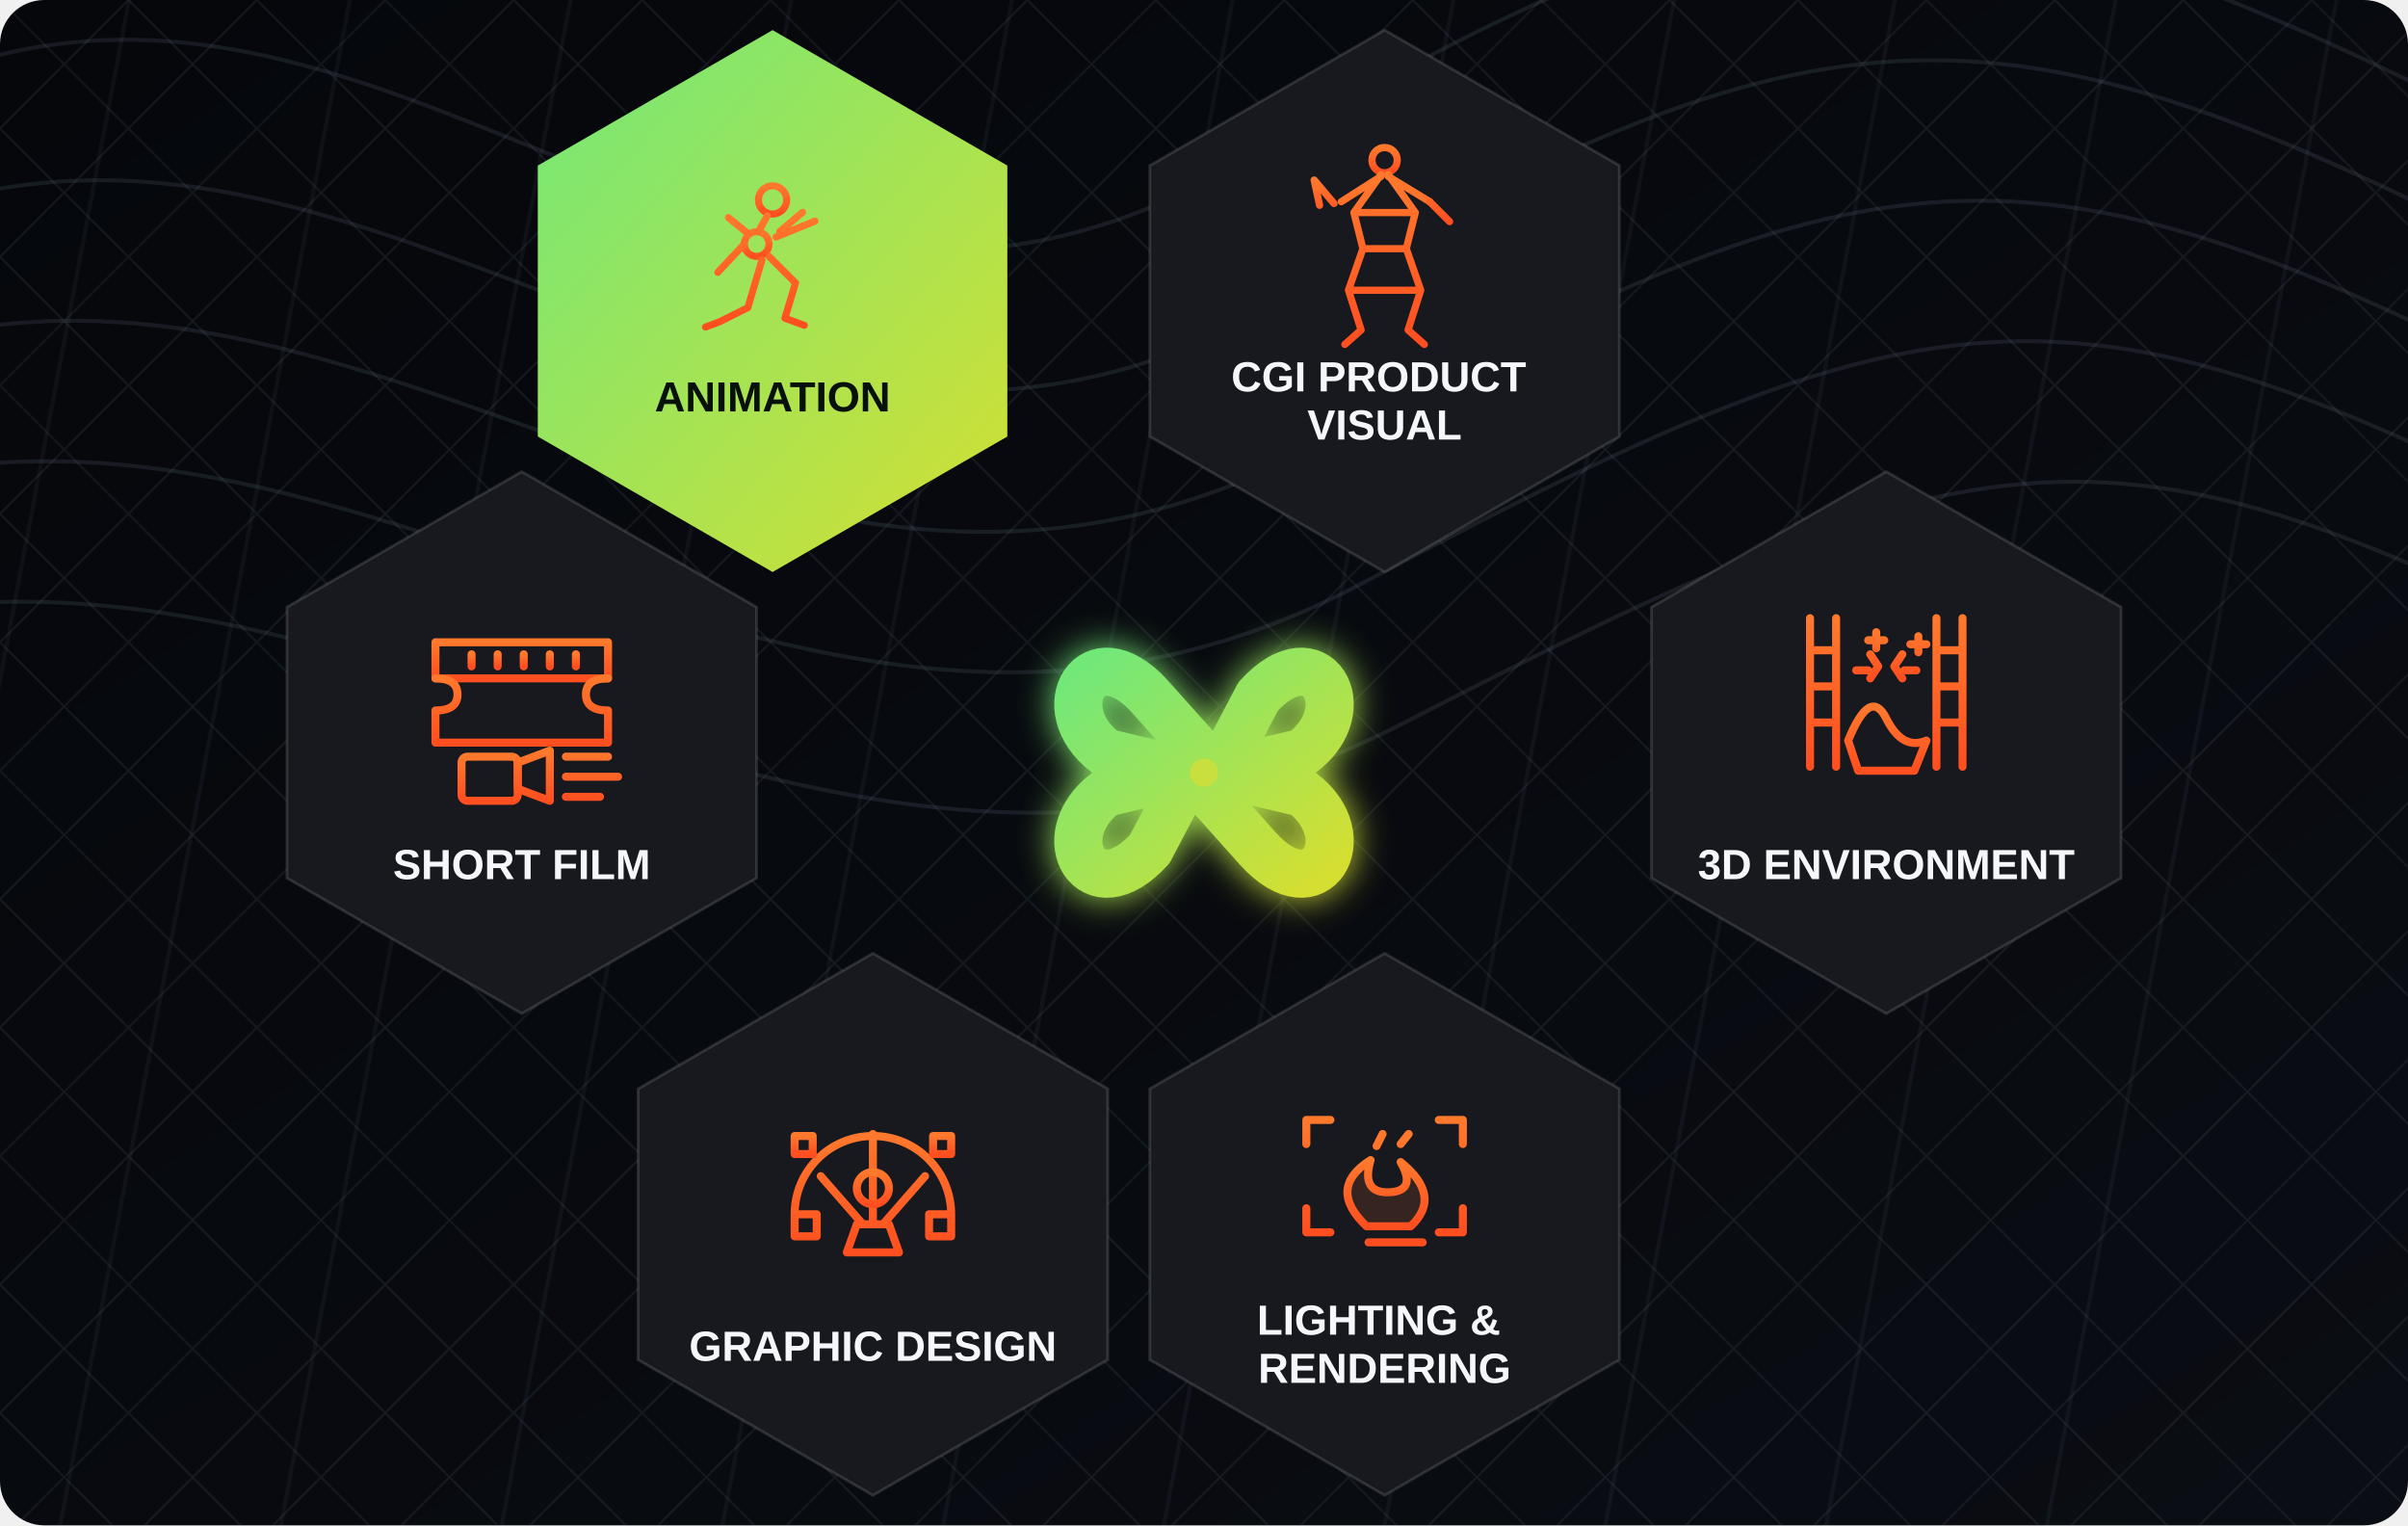
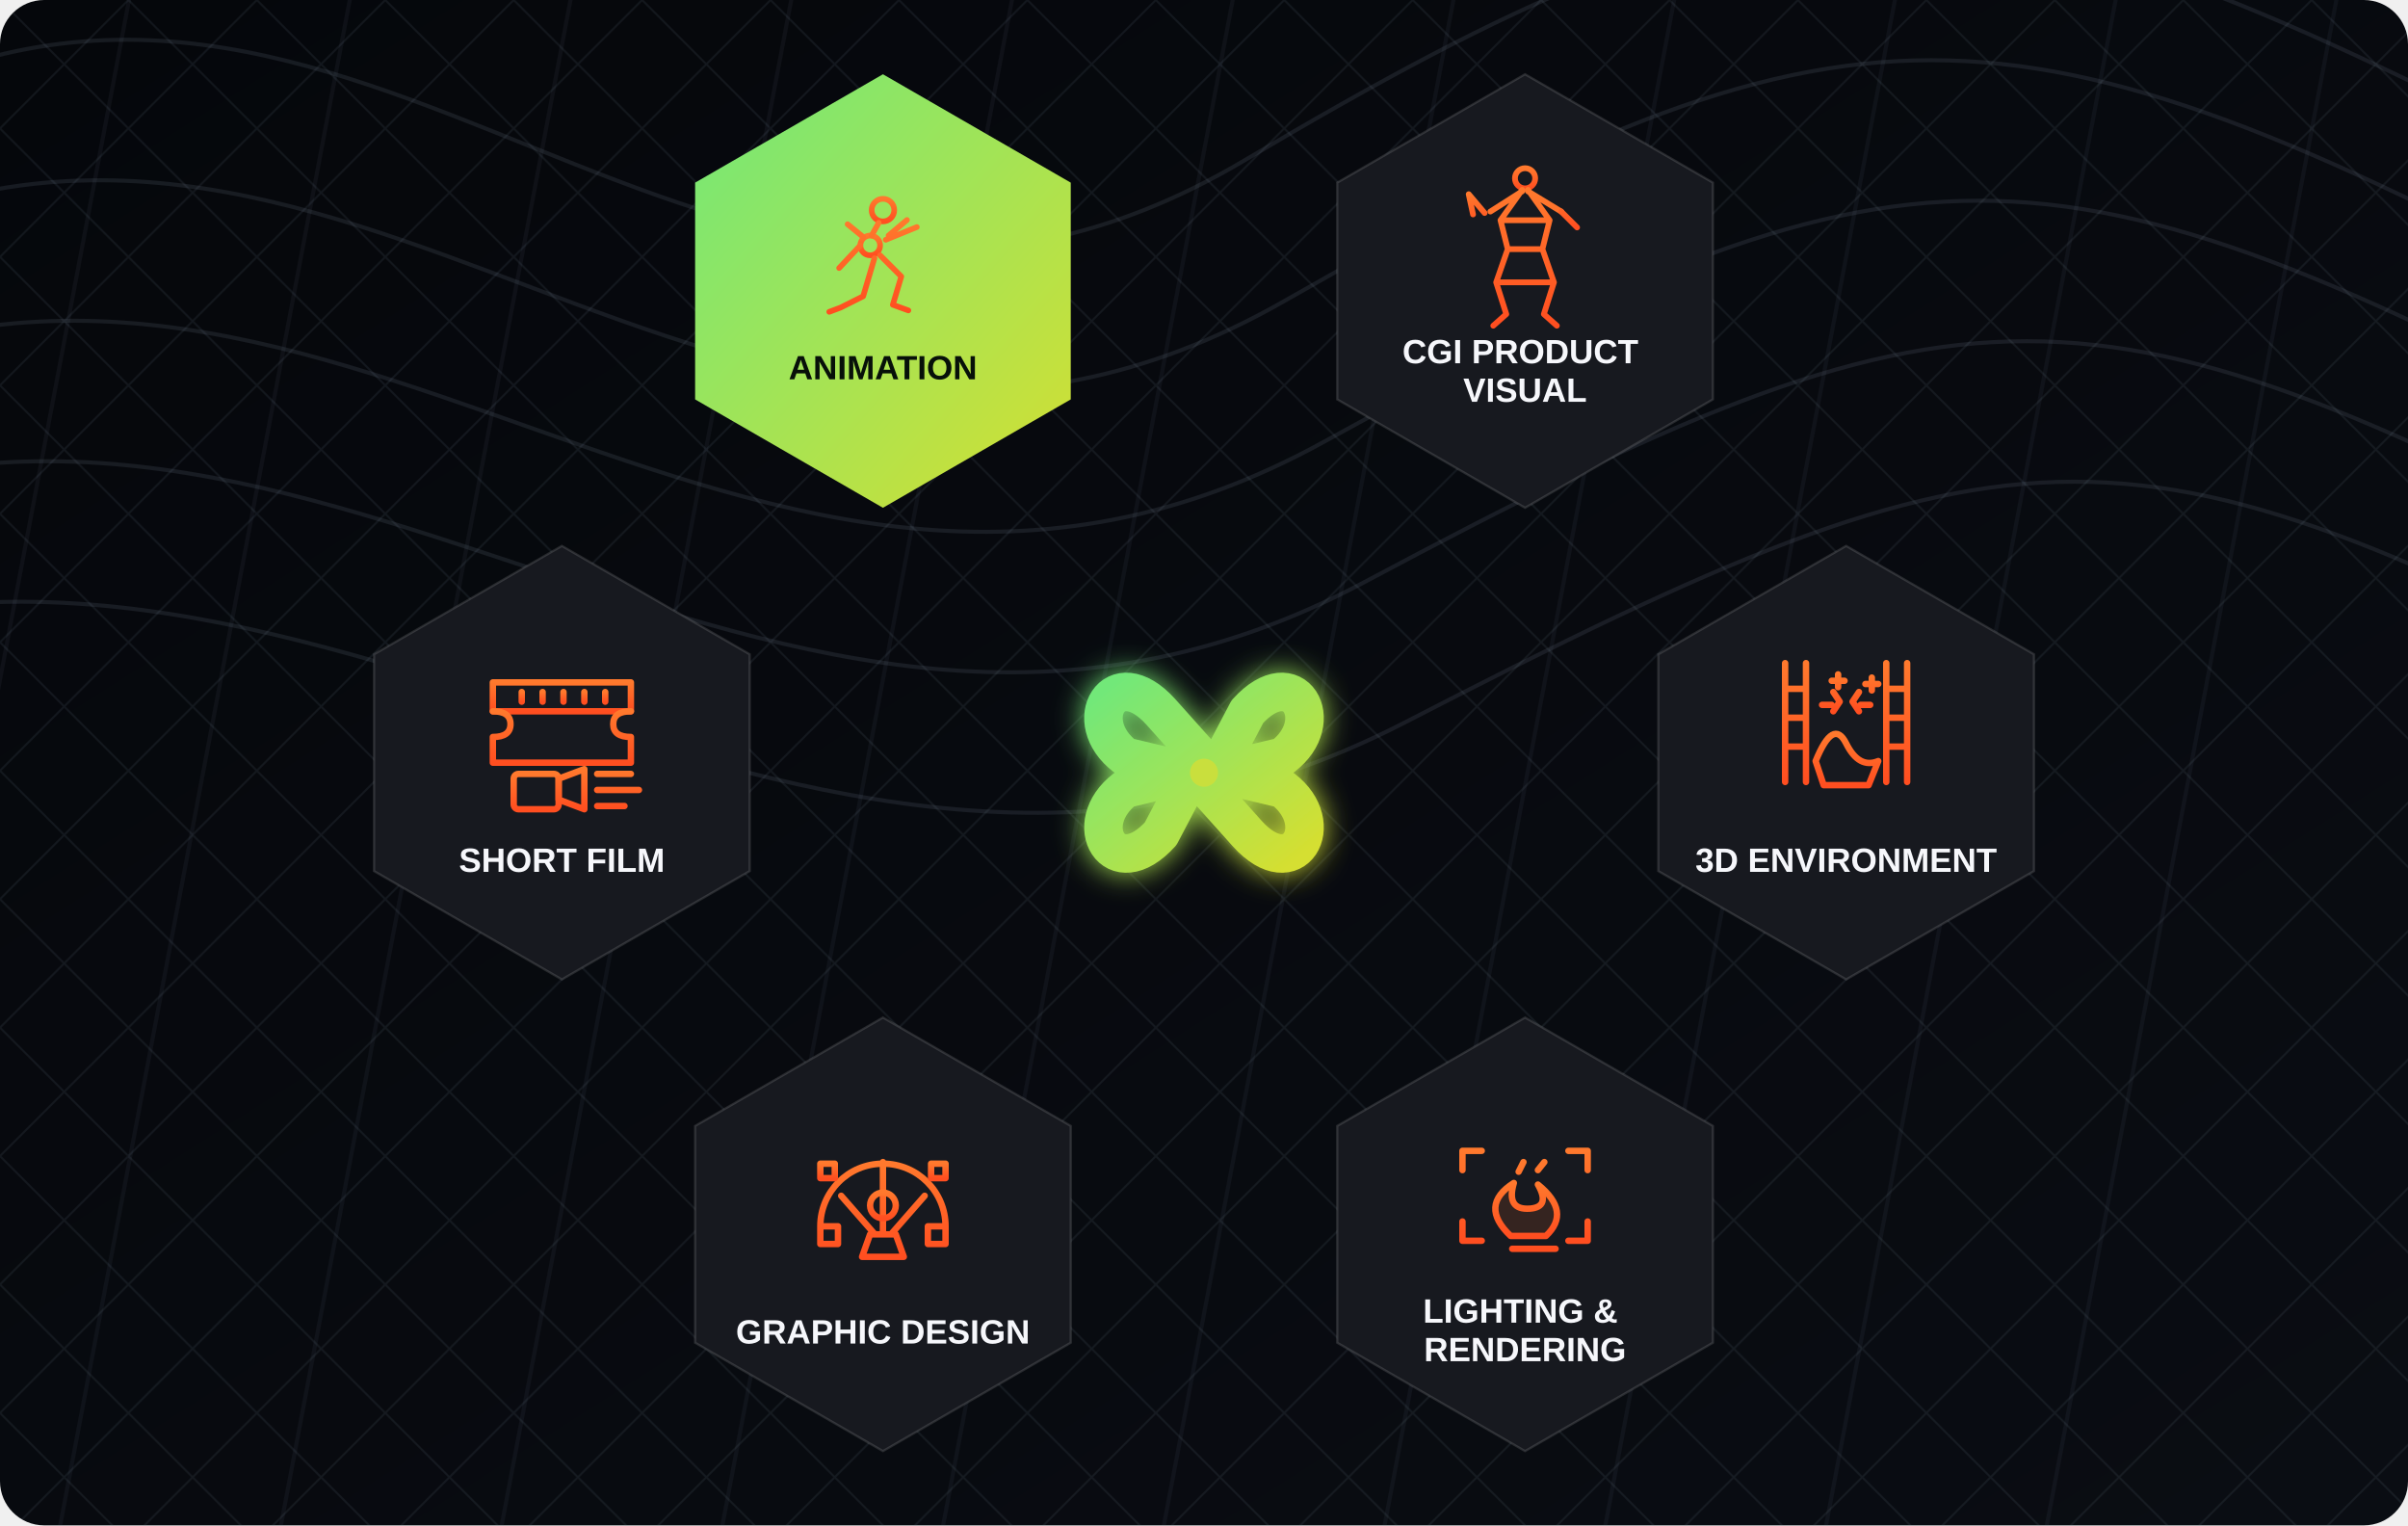
<svg xmlns="http://www.w3.org/2000/svg" viewBox="0 0 1200 760" role="img" aria-labelledby="title desc">
  <defs>
    <linearGradient id="bg" x2="1" y2="1">
      <stop stop-color="#05070b" />
      <stop offset="1" stop-color="#0a0d13" />
    </linearGradient>
    <linearGradient id="lime" x1="0" y1="0" x2="1" y2="1">
      <stop stop-color="#72e879" />
      <stop offset="1" stop-color="#d5df31" />
    </linearGradient>
    <linearGradient id="orange" x2="0" y2="1">
      <stop stop-color="#ff792d" />
      <stop offset="1" stop-color="#ff4e20" />
    </linearGradient>
    <pattern id="mesh" width="64" height="64" patternUnits="userSpaceOnUse">
      <path d="M0 0L64 64M64 0L0 64" stroke="#8793a6" stroke-opacity=".11" stroke-width="1" />
    </pattern>
    <path id="hex" d="M0-135 117-67.5 117 67.5 0 135-117 67.5-117-67.5Z" />
    <filter id="softGlow" x="-50%" y="-50%" width="200%" height="200%">
      <feGaussianBlur stdDeviation="9" result="blur" />
      <feMerge>
        <feMergeNode in="blur" />
        <feMergeNode in="SourceGraphic" />
      </feMerge>
    </filter>
    <style>
 .tile{fill:#17191f;stroke:#ffffff;stroke-opacity:.13;stroke-width:1.4}
 .label{font:700 21px Arial,sans-serif;fill:#f6f7fb;text-anchor:middle}
 .icon{fill:none;stroke:url(#orange);stroke-width:4;stroke-linecap:round;stroke-linejoin:round}
 .float{animation:float 5s ease-in-out infinite;will-change:translate}
 .float:nth-of-type(2){animation-delay:-1.1s}.float:nth-of-type(3){animation-delay:-2.4s}.float:nth-of-type(4){animation-delay:-.7s}.float:nth-of-type(5){animation-delay:-3.2s}.float:nth-of-type(6){animation-delay:-1.8s}
 @keyframes float{0%,100%{translate:0 0}50%{translate:0 -10px}}
 @keyframes glow{0%,100%{opacity:.65}50%{opacity:1}}
 @media(prefers-reduced-motion:reduce){.float{animation:none}}
 </style>
  </defs>
  <rect width="1200" height="760" rx="22" fill="url(#bg)" />
  <rect width="1200" height="760" rx="22" fill="url(#mesh)" />
  <g fill="none" stroke="#778397" stroke-opacity=".16" stroke-width="2">
    <path d="M-80 60C180-90 350 240 620 80S970-80 1280 80M-100 130C170-20 360 310 640 150S1000-10 1300 150M-120 200C160 50 370 380 660 220S1020 60 1320 220M-140 270C150 120 380 450 680 290S1040 130 1340 290M-160 340C140 190 390 520 700 360S1060 200 1360 360">
      <animateTransform attributeName="transform" type="translate" values="0 0;22 -10;0 0" dur="15s" repeatCount="indefinite" />
    </path>
    <path d="M70-30L-80 760M180-30L30 760M290-30L140 760M400-30L250 760M510-30L360 760M620-30L470 760M730-30L580 760M840-30L690 760M950-30L800 760M1060-30L910 760M1170-30L1020 760" stroke-opacity=".08" />
  </g>
-   <g class="float" transform="translate(385 150)">
+   <g class="float" transform="translate(440 145) scale(.8)">
    <use href="#hex" fill="url(#lime)" stroke="none" />
    <g class="icon" stroke="#ff6729" transform="translate(0 -24) scale(.88)">
      <circle cx="0" cy="-30" r="8" />
      <circle cx="-9" cy="-5" r="7" />
      <path d="M-3-21L-8-12M-16-5L-31 11M-2 2L13 17M-6 4L-14 31M2-9L24-18M-14 31L-30 39M13 17L7 37M-30 39L-38 42M7 37L18 41M-14-11L-25-20M4-12L17-23" />
    </g>
    <text class="label" x="0" y="55" fill="#071009" style="fill:#071009">ANIMATION</text>
  </g>
-   <g class="float" transform="translate(690 150)">
+   <g class="float" transform="translate(760 145) scale(.8)">
    <use href="#hex" class="tile" />
    <g class="icon" transform="translate(0 -27) scale(.9)">
      <circle cy="-48" r="7" />
      <path d="M-2-40L-17-19L-12 1L-20 24L-13 46M2-40L17-19L12 1L20 24L13 46M-17-19H17M-12 1H12M-20 24H20M-13 46L-22 54M13 46L22 54M-2-39L-24-25M2-39L25-25" />
      <path d="M-28-24L-39-37M-39-37L-36-23M25-25L36-14" />
    </g>
    <text class="label" x="0" y="45">
      <tspan x="0">CGI PRODUCT</tspan>
      <tspan x="0" dy="24">VISUAL</tspan>
    </text>
  </g>
-   <g class="float" transform="translate(260 370)">
+   <g class="float" transform="translate(280 380) scale(.8)">
    <use href="#hex" class="tile" />
    <g class="icon" transform="translate(0 -24)">
      <path d="M-43-26H43V-8H-43Z" />
      <path d="M-43-8Q-32-8-32 0T-43 8V24H43V8Q32 8 32 0T43-8" />
      <path d="M-25-20V-14M-12-20V-14M1-20V-14M14-20V-14M27-20V-14" />
      <rect x="-30" y="31" width="28" height="22" rx="3" />
      <path d="M-2 34L14 28V53L-2 47ZM22 31H43M22 41H48M22 51H39" />
    </g>
    <text class="label" x="0" y="68">SHORT FILM</text>
  </g>
-   <g class="float" transform="translate(940 370)">
+   <g class="float" transform="translate(920 380) scale(.8)">
    <use href="#hex" class="tile" />
    <g class="icon" transform="translate(0 -24)">
      <path d="M-38-38V36M-25-38V36M25-38V36M38-38V36M-38-22H-25M-38-4H-25M-38 14H-25M25-22H38M25-4H38M25 14H38" />
      <path d="M-19 23Q-8-4 0 12T20 23L14 38H-14Z" />
      <path d="M-8-20L-4-14L-8-8M8-20L4-14L8-8M-15-12H-9M15-12H9M-5-31V-23M-9-27H-1M16-29V-21M12-25H20" />
    </g>
    <text class="label" x="0" y="68">3D ENVIRONMENT</text>
  </g>
-   <g class="float" transform="translate(435 610)">
+   <g class="float" transform="translate(440 615) scale(.8)">
    <use href="#hex" class="tile" />
    <g class="icon" transform="translate(0 -25)">
      <path d="M-39 20A39 39 0 0 1 39 20M0-20V25M-26 1L-5 25M26 1L5 25M-39 20H-28V31H-39ZM28 20H39V31H28ZM-8 25H8L13 39H-13Z" />
      <circle cy="7" r="8" />
      <path d="M-39-19H-30V-10H-39ZM30-19H39V-10H30Z" />
    </g>
    <text class="label" x="0" y="68">GRAPHIC DESIGN</text>
  </g>
-   <g class="float" transform="translate(690 610)">
+   <g class="float" transform="translate(760 615) scale(.8)">
    <use href="#hex" class="tile" />
    <g class="icon" transform="translate(0 -24)">
      <path d="M-39-28H-27M-39-28V-16M39-28H27M39-28V-16M-39 28H-27M-39 28V16M39 28H27M39 28V16" />
      <path d="M-9 25Q-29 6-7-8Q-12 9 3 8Q16 7 8-7Q29 10 13 25Z" fill="#ff702b" fill-opacity=".13" />
      <path d="M-8 33H19M-4-15L-1-21M8-16L12-21" />
    </g>
    <text class="label" x="0" y="55">
      <tspan x="0">LIGHTING &amp;</tspan>
      <tspan x="0" dy="24">RENDERING</tspan>
    </text>
  </g>
-   <g transform="translate(600 385)" fill="none" stroke="url(#lime)" stroke-width="24" stroke-linecap="round" stroke-linejoin="round" filter="url(#softGlow)">
+   <g transform="translate(600 385) scale(.8)" fill="none" stroke="url(#lime)" stroke-width="24" stroke-linecap="round" stroke-linejoin="round" filter="url(#softGlow)">
    <path d="M-27-38C-56-70-78-32-49-10L-7 0L-49 10C-78 32-56 70-27 38L-7 0L27 38C56 70 78 32 49 10L7 0L49-10C78-32 56-70 27-38L7 0Z" />
  </g>
  <circle cx="600" cy="385" r="7" fill="#c9df3d">
    <animate attributeName="r" values="6;9;6" dur="2.8s" repeatCount="indefinite" />
  </circle>
</svg>
